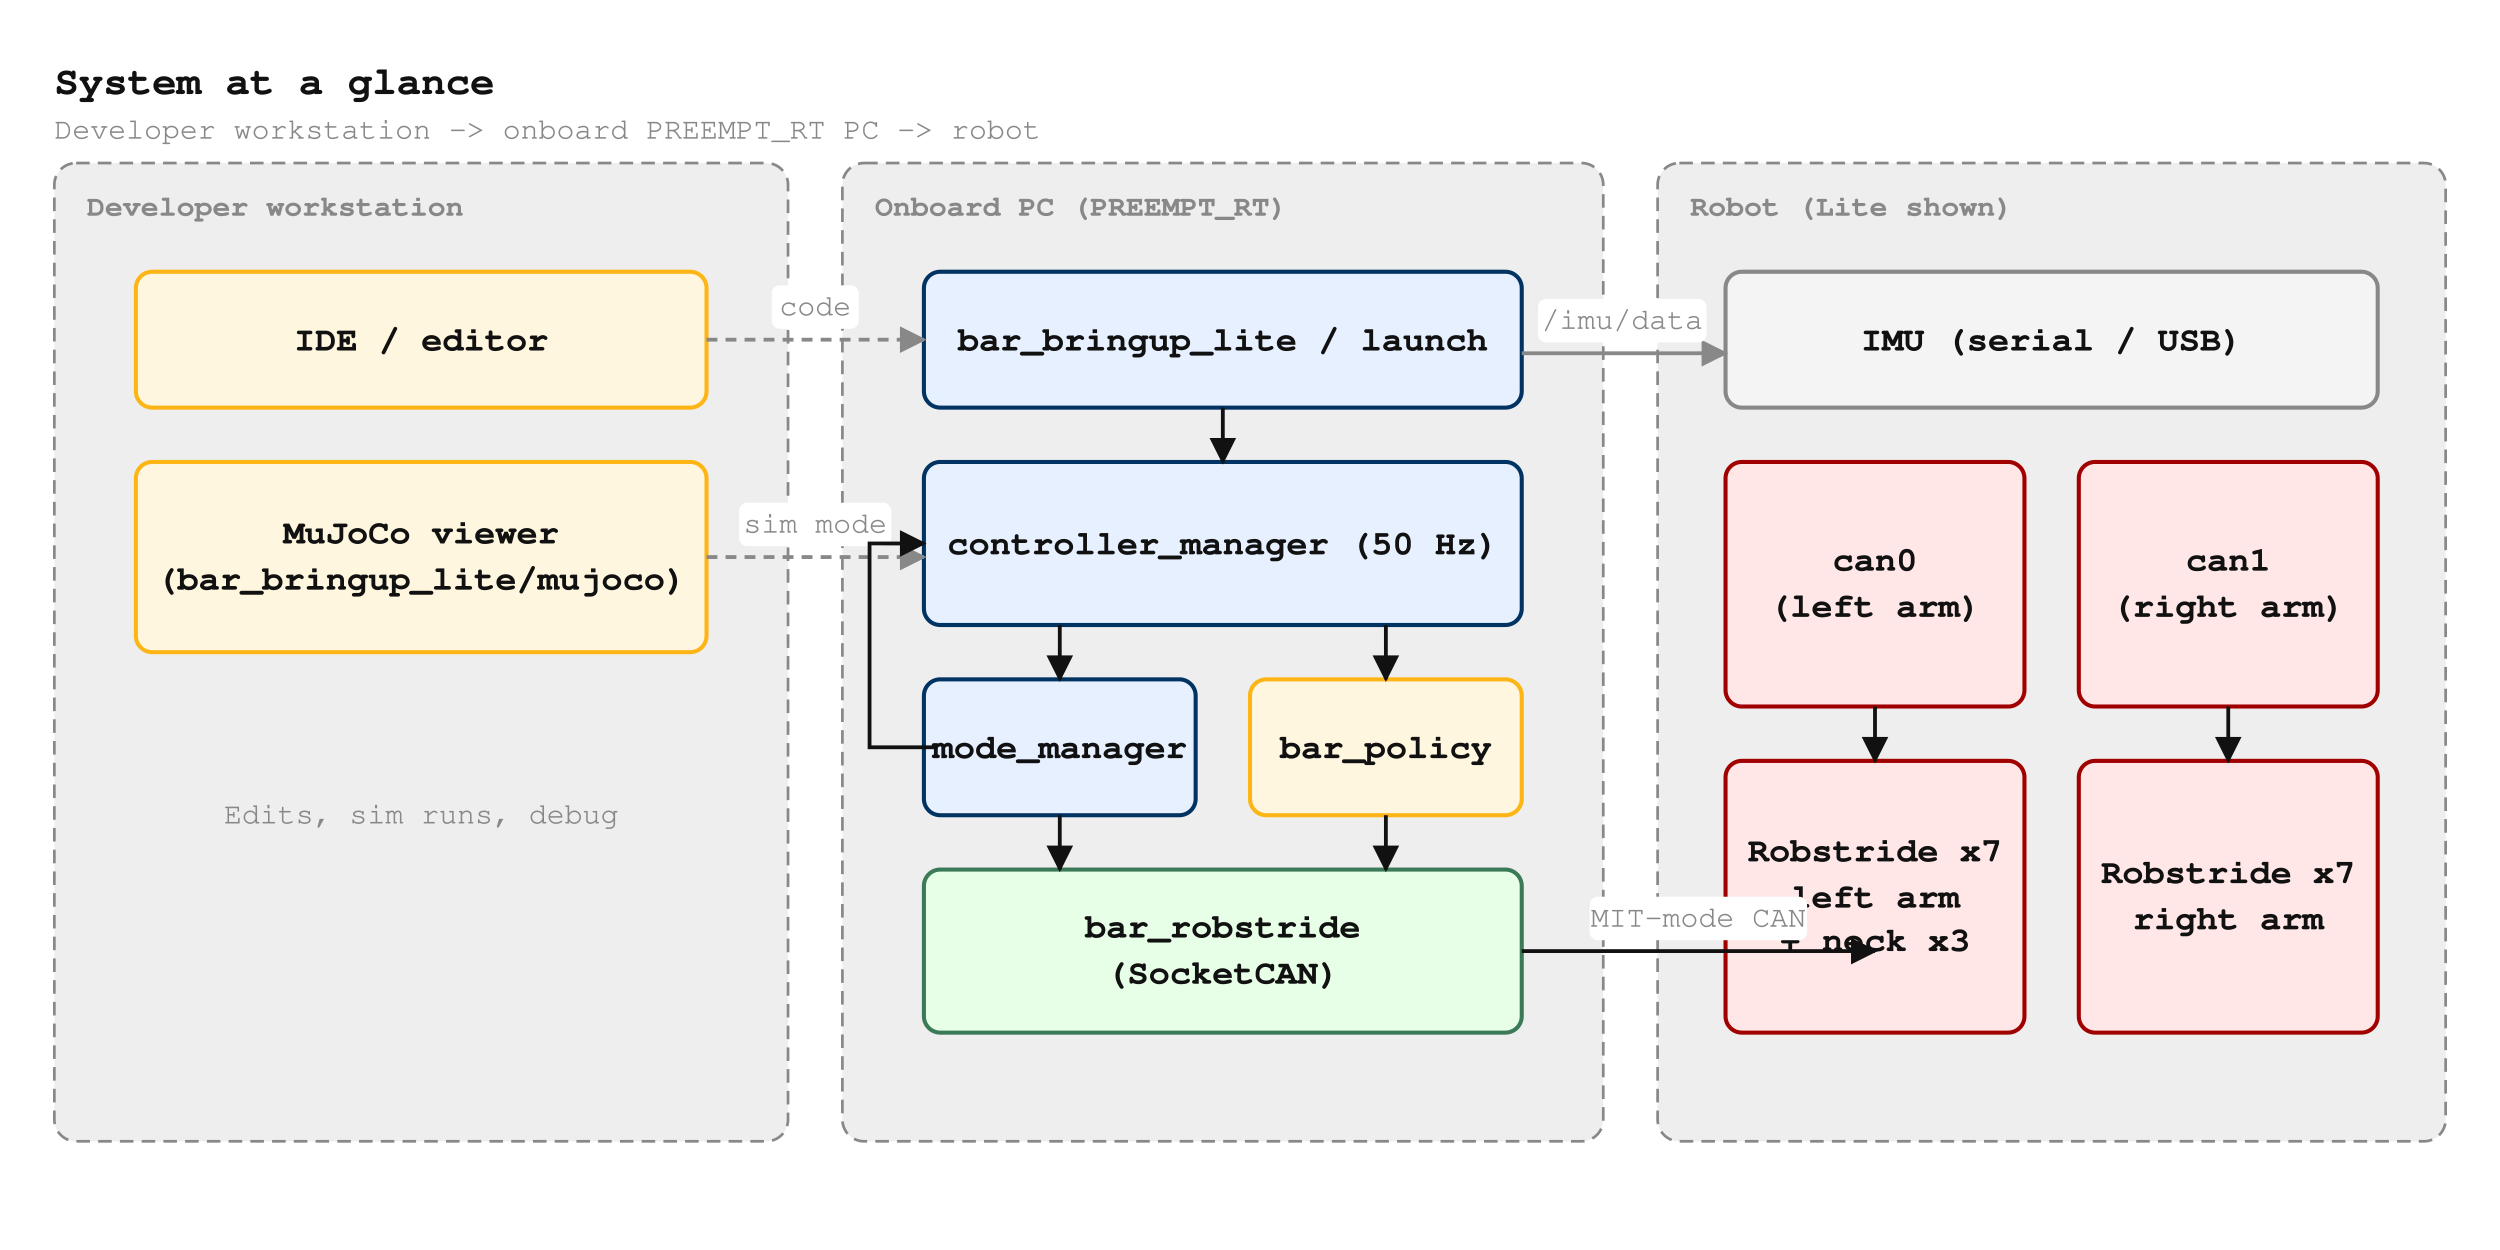
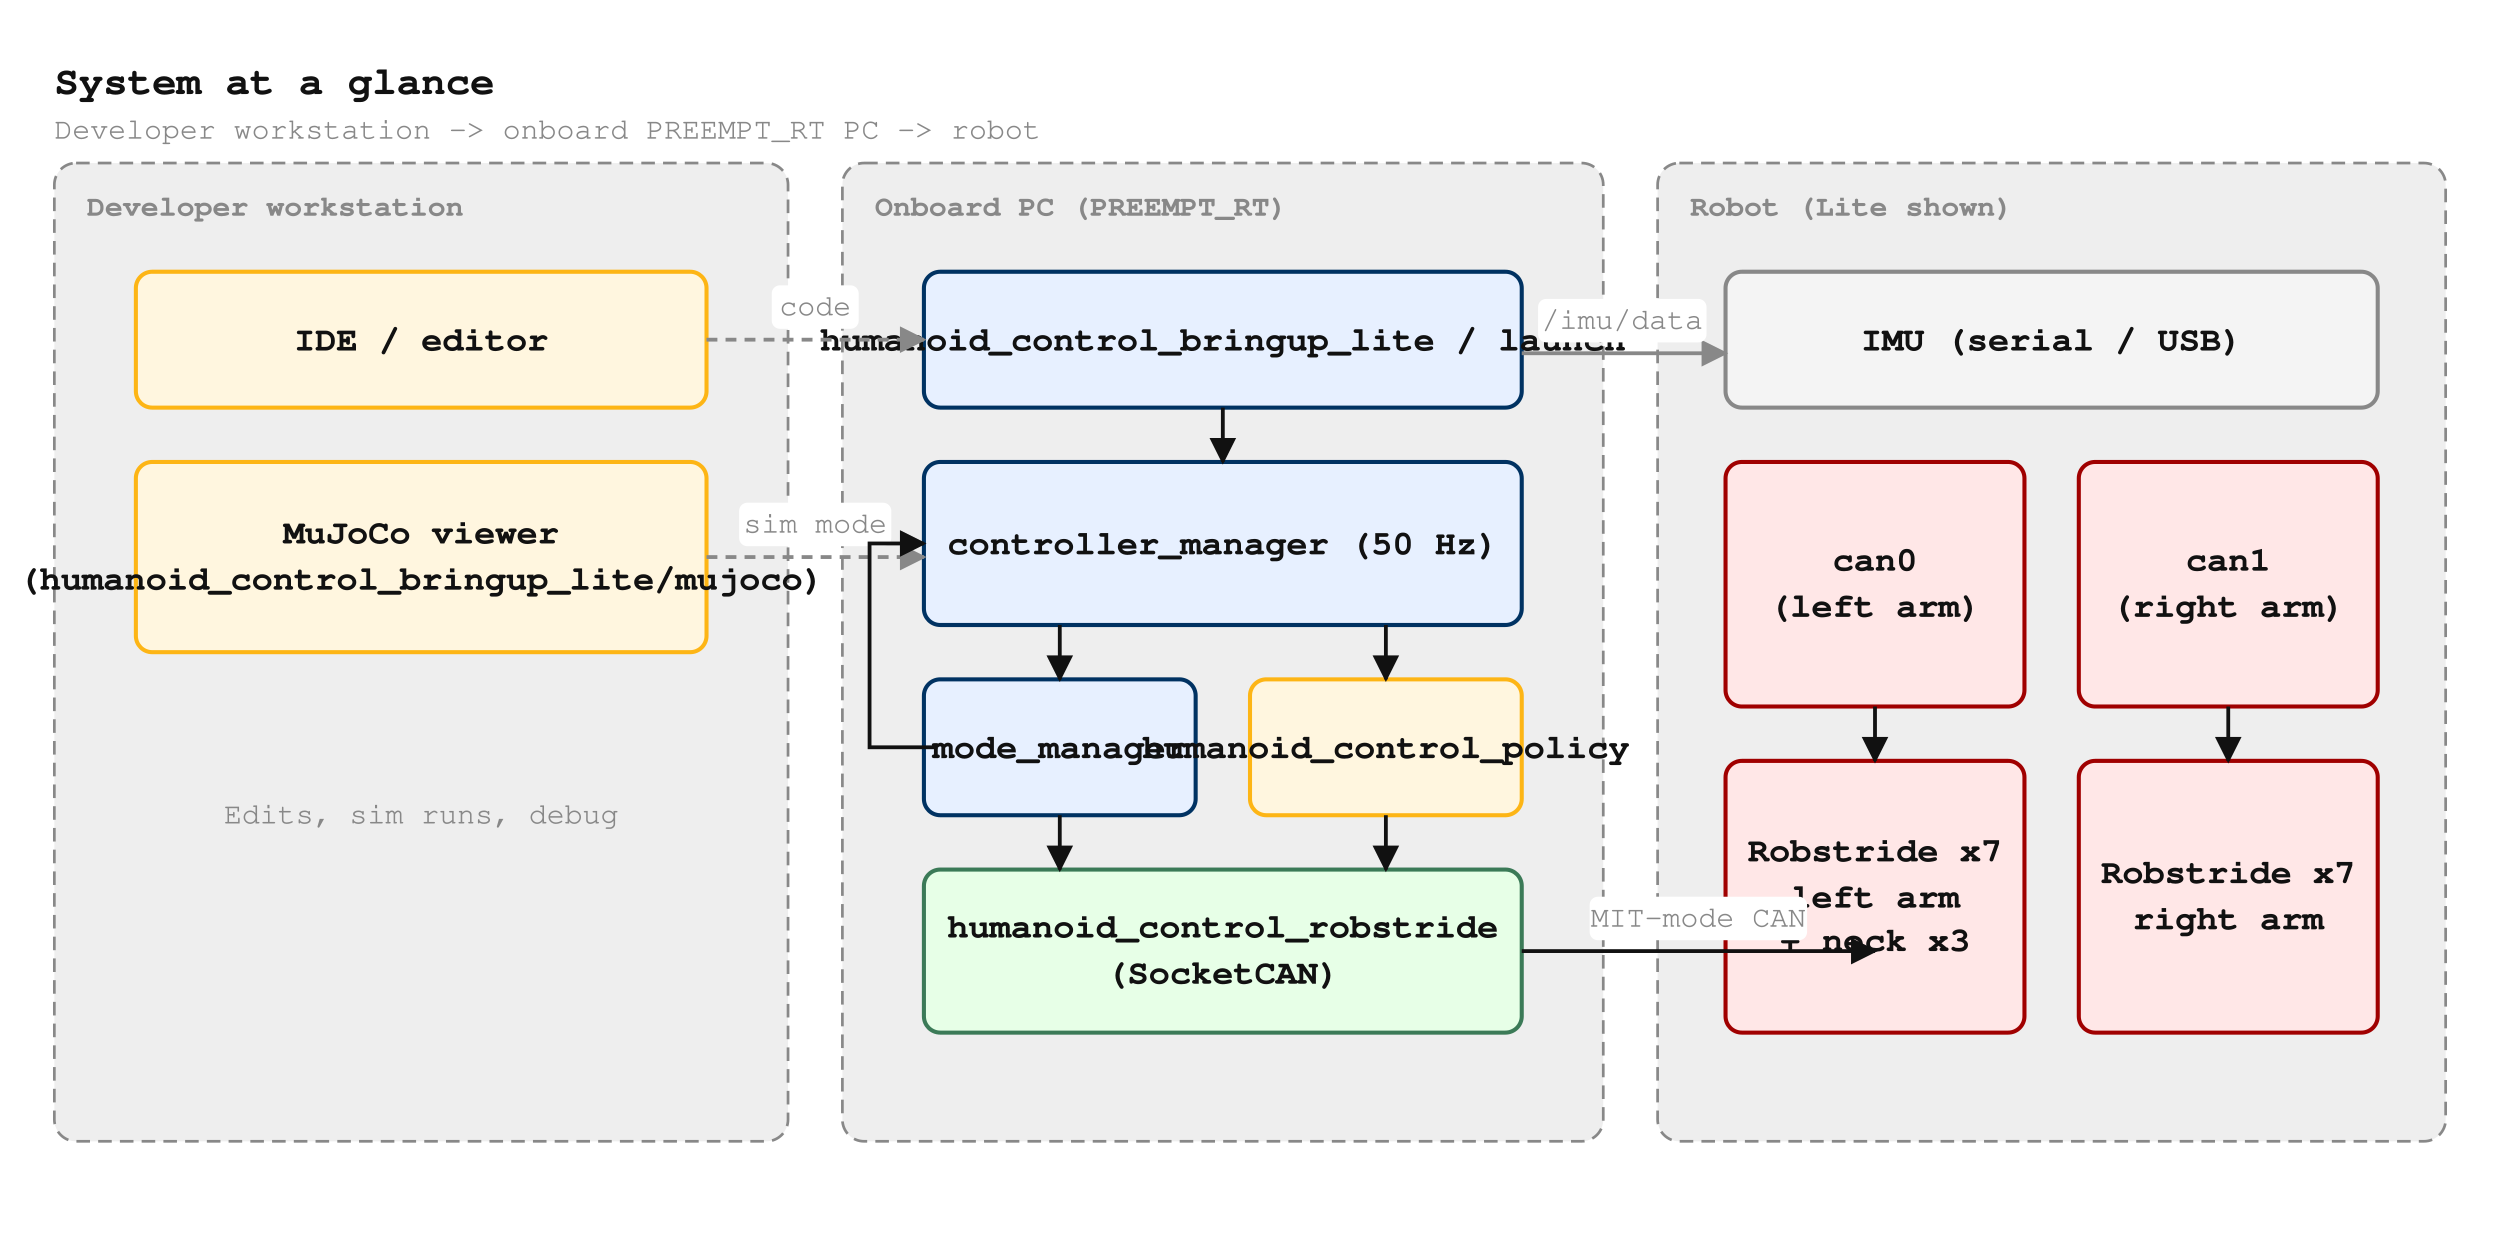
<svg xmlns="http://www.w3.org/2000/svg" viewBox="0 0 920 460" width="920" height="460" font-family="ui-monospace, Menlo, Consolas, Courier, monospace" font-size="13" fill="#111111" text-rendering="geometricPrecision">
  <defs>
    <marker id="arrow" viewBox="0 0 10 10" refX="9" refY="5" markerWidth="7" markerHeight="7" orient="auto-start-reverse">
      <path d="M 0 0 L 10 5 L 0 10 z" fill="#111111" />
    </marker>
    <marker id="arrow-grey" viewBox="0 0 10 10" refX="9" refY="5" markerWidth="7" markerHeight="7" orient="auto-start-reverse">
      <path d="M 0 0 L 10 5 L 0 10 z" fill="#888888" />
    </marker>
  </defs>
  <rect width="100%" height="100%" fill="white" />
  <text x="20" y="30" font-size="15" font-weight="700" text-anchor="start" fill="#111111" dominant-baseline="middle">System at a glance</text>
  <text x="20" y="48" font-size="11" font-weight="400" text-anchor="start" fill="#888888" dominant-baseline="middle">Developer workstation -&gt; onboard PREEMPT_RT PC -&gt; robot</text>
  <rect x="20" y="60" width="270" height="360" rx="8" ry="8" fill="#EEEEEE" stroke="#888888" stroke-width="1" stroke-dasharray="5 3" />
  <text x="32" y="76" font-size="11" font-weight="600" text-anchor="start" fill="#888888" dominant-baseline="middle">Developer workstation</text>
  <rect x="310" y="60" width="280" height="360" rx="8" ry="8" fill="#EEEEEE" stroke="#888888" stroke-width="1" stroke-dasharray="5 3" />
  <text x="322" y="76" font-size="11" font-weight="600" text-anchor="start" fill="#888888" dominant-baseline="middle">Onboard PC (PREEMPT_RT)</text>
  <rect x="610" y="60" width="290" height="360" rx="8" ry="8" fill="#EEEEEE" stroke="#888888" stroke-width="1" stroke-dasharray="5 3" />
  <text x="622" y="76" font-size="11" font-weight="600" text-anchor="start" fill="#888888" dominant-baseline="middle">Robot (Lite shown)</text>
  <rect x="50" y="100" width="210" height="50" rx="6" ry="6" fill="#FFF6DF" stroke="#FDB515" stroke-width="1.5" />
  <text x="155" y="125" font-size="13" font-weight="600" text-anchor="middle" fill="#111111" dominant-baseline="middle">IDE / editor</text>
  <rect x="50" y="170" width="210" height="70" rx="6" ry="6" fill="#FFF6DF" stroke="#FDB515" stroke-width="1.5" />
  <text x="155" y="196" font-size="13" font-weight="600" text-anchor="middle" fill="#111111" dominant-baseline="middle">MuJoCo viewer</text>
-   <text x="155" y="213" font-size="13" font-weight="600" text-anchor="middle" fill="#111111" dominant-baseline="middle">(bar_bringup_lite/mujoco)</text>
+   <text x="155" y="213" font-size="13" font-weight="600" text-anchor="middle" fill="#111111" dominant-baseline="middle">(humanoid_control_bringup_lite/mujoco)</text>
  <text x="155" y="300" font-size="11" font-weight="400" text-anchor="middle" fill="#888888" dominant-baseline="middle">Edits, sim runs, debug</text>
  <rect x="340" y="100" width="220" height="50" rx="6" ry="6" fill="#E7F0FF" stroke="#003262" stroke-width="1.5" />
-   <text x="450" y="125" font-size="13" font-weight="600" text-anchor="middle" fill="#111111" dominant-baseline="middle">bar_bringup_lite / launch</text>
+   <text x="450" y="125" font-size="13" font-weight="600" text-anchor="middle" fill="#111111" dominant-baseline="middle">humanoid_control_bringup_lite / launch</text>
  <rect x="340" y="170" width="220" height="60" rx="6" ry="6" fill="#E7F0FF" stroke="#003262" stroke-width="1.5" />
  <text x="450" y="200" font-size="13" font-weight="600" text-anchor="middle" fill="#111111" dominant-baseline="middle">controller_manager (50 Hz)</text>
  <rect x="340" y="250" width="100" height="50" rx="6" ry="6" fill="#E7F0FF" stroke="#003262" stroke-width="1.5" />
  <text x="390" y="275" font-size="13" font-weight="600" text-anchor="middle" fill="#111111" dominant-baseline="middle">mode_manager</text>
  <rect x="460" y="250" width="100" height="50" rx="6" ry="6" fill="#FFF6DF" stroke="#FDB515" stroke-width="1.5" />
-   <text x="510" y="275" font-size="13" font-weight="600" text-anchor="middle" fill="#111111" dominant-baseline="middle">bar_policy</text>
+   <text x="510" y="275" font-size="13" font-weight="600" text-anchor="middle" fill="#111111" dominant-baseline="middle">humanoid_control_policy</text>
  <rect x="340" y="320" width="220" height="60" rx="6" ry="6" fill="#E7FFE7" stroke="#3B7A57" stroke-width="1.5" />
-   <text x="450" y="341" font-size="13" font-weight="600" text-anchor="middle" fill="#111111" dominant-baseline="middle">bar_robstride</text>
+   <text x="450" y="341" font-size="13" font-weight="600" text-anchor="middle" fill="#111111" dominant-baseline="middle">humanoid_control_robstride</text>
  <text x="450" y="358" font-size="13" font-weight="600" text-anchor="middle" fill="#111111" dominant-baseline="middle">(SocketCAN)</text>
  <rect x="635" y="100" width="240" height="50" rx="6" ry="6" fill="#F4F4F4" stroke="#888888" stroke-width="1.5" />
  <text x="755" y="125" font-size="13" font-weight="600" text-anchor="middle" fill="#111111" dominant-baseline="middle">IMU (serial / USB)</text>
  <rect x="635" y="170" width="110" height="90" rx="6" ry="6" fill="#FFE7E7" stroke="#A00000" stroke-width="1.5" />
  <text x="690" y="206" font-size="13" font-weight="600" text-anchor="middle" fill="#111111" dominant-baseline="middle">can0</text>
  <text x="690" y="223" font-size="13" font-weight="600" text-anchor="middle" fill="#111111" dominant-baseline="middle">(left arm)</text>
  <rect x="765" y="170" width="110" height="90" rx="6" ry="6" fill="#FFE7E7" stroke="#A00000" stroke-width="1.5" />
  <text x="820" y="206" font-size="13" font-weight="600" text-anchor="middle" fill="#111111" dominant-baseline="middle">can1</text>
  <text x="820" y="223" font-size="13" font-weight="600" text-anchor="middle" fill="#111111" dominant-baseline="middle">(right arm)</text>
  <rect x="635" y="280" width="110" height="100" rx="6" ry="6" fill="#FFE7E7" stroke="#A00000" stroke-width="1.5" />
  <text x="690" y="313" font-size="13" font-weight="600" text-anchor="middle" fill="#111111" dominant-baseline="middle">Robstride x7</text>
  <text x="690" y="330" font-size="13" font-weight="600" text-anchor="middle" fill="#111111" dominant-baseline="middle">left arm</text>
  <text x="690" y="346" font-size="13" font-weight="600" text-anchor="middle" fill="#111111" dominant-baseline="middle">+ neck x3</text>
  <rect x="765" y="280" width="110" height="100" rx="6" ry="6" fill="#FFE7E7" stroke="#A00000" stroke-width="1.5" />
  <text x="820" y="321" font-size="13" font-weight="600" text-anchor="middle" fill="#111111" dominant-baseline="middle">Robstride x7</text>
  <text x="820" y="338" font-size="13" font-weight="600" text-anchor="middle" fill="#111111" dominant-baseline="middle">right arm</text>
  <line x1="260" y1="125" x2="340" y2="125" stroke="#888888" stroke-width="1.4" stroke-dasharray="4 3" marker-end="url(#arrow-grey)" />
  <rect x="284" y="105" width="32" height="16" rx="3" ry="3" fill="white" stroke="none" />
  <text x="300" y="113" font-size="11" font-weight="400" text-anchor="middle" fill="#888888" dominant-baseline="middle">code</text>
  <line x1="260" y1="205" x2="340" y2="205" stroke="#888888" stroke-width="1.4" stroke-dasharray="4 3" marker-end="url(#arrow-grey)" />
  <rect x="272" y="185" width="56" height="16" rx="3" ry="3" fill="white" stroke="none" />
  <text x="300" y="193" font-size="11" font-weight="400" text-anchor="middle" fill="#888888" dominant-baseline="middle">sim mode</text>
  <line x1="450" y1="150" x2="450" y2="170" stroke="#111111" stroke-width="1.4" marker-end="url(#arrow)" />
  <line x1="390" y1="230" x2="390" y2="250" stroke="#111111" stroke-width="1.4" marker-end="url(#arrow)" />
  <line x1="510" y1="230" x2="510" y2="250" stroke="#111111" stroke-width="1.4" marker-end="url(#arrow)" />
  <line x1="390" y1="300" x2="390" y2="320" stroke="#111111" stroke-width="1.4" marker-end="url(#arrow)" />
  <line x1="510" y1="300" x2="510" y2="320" stroke="#111111" stroke-width="1.4" marker-end="url(#arrow)" />
  <polyline points="345,275 320,275 320,200 340,200" fill="none" stroke="#111111" stroke-width="1.4" marker-end="url(#arrow)" />
  <line x1="560" y1="350" x2="690" y2="350" stroke="#111111" stroke-width="1.4" marker-end="url(#arrow)" />
  <rect x="585" y="330" width="80" height="16" rx="3" ry="3" fill="white" stroke="none" />
  <text x="625" y="338" font-size="11" font-weight="400" text-anchor="middle" fill="#888888" dominant-baseline="middle">MIT-mode CAN</text>
  <line x1="560" y1="130" x2="635" y2="130" stroke="#888888" stroke-width="1.4" marker-end="url(#arrow-grey)" />
  <rect x="566" y="110" width="62" height="16" rx="3" ry="3" fill="white" stroke="none" />
  <text x="597" y="118" font-size="11" font-weight="400" text-anchor="middle" fill="#888888" dominant-baseline="middle">/imu/data</text>
  <line x1="690" y1="260" x2="690" y2="280" stroke="#111111" stroke-width="1.4" marker-end="url(#arrow)" />
  <line x1="820" y1="260" x2="820" y2="280" stroke="#111111" stroke-width="1.4" marker-end="url(#arrow)" />
</svg>
